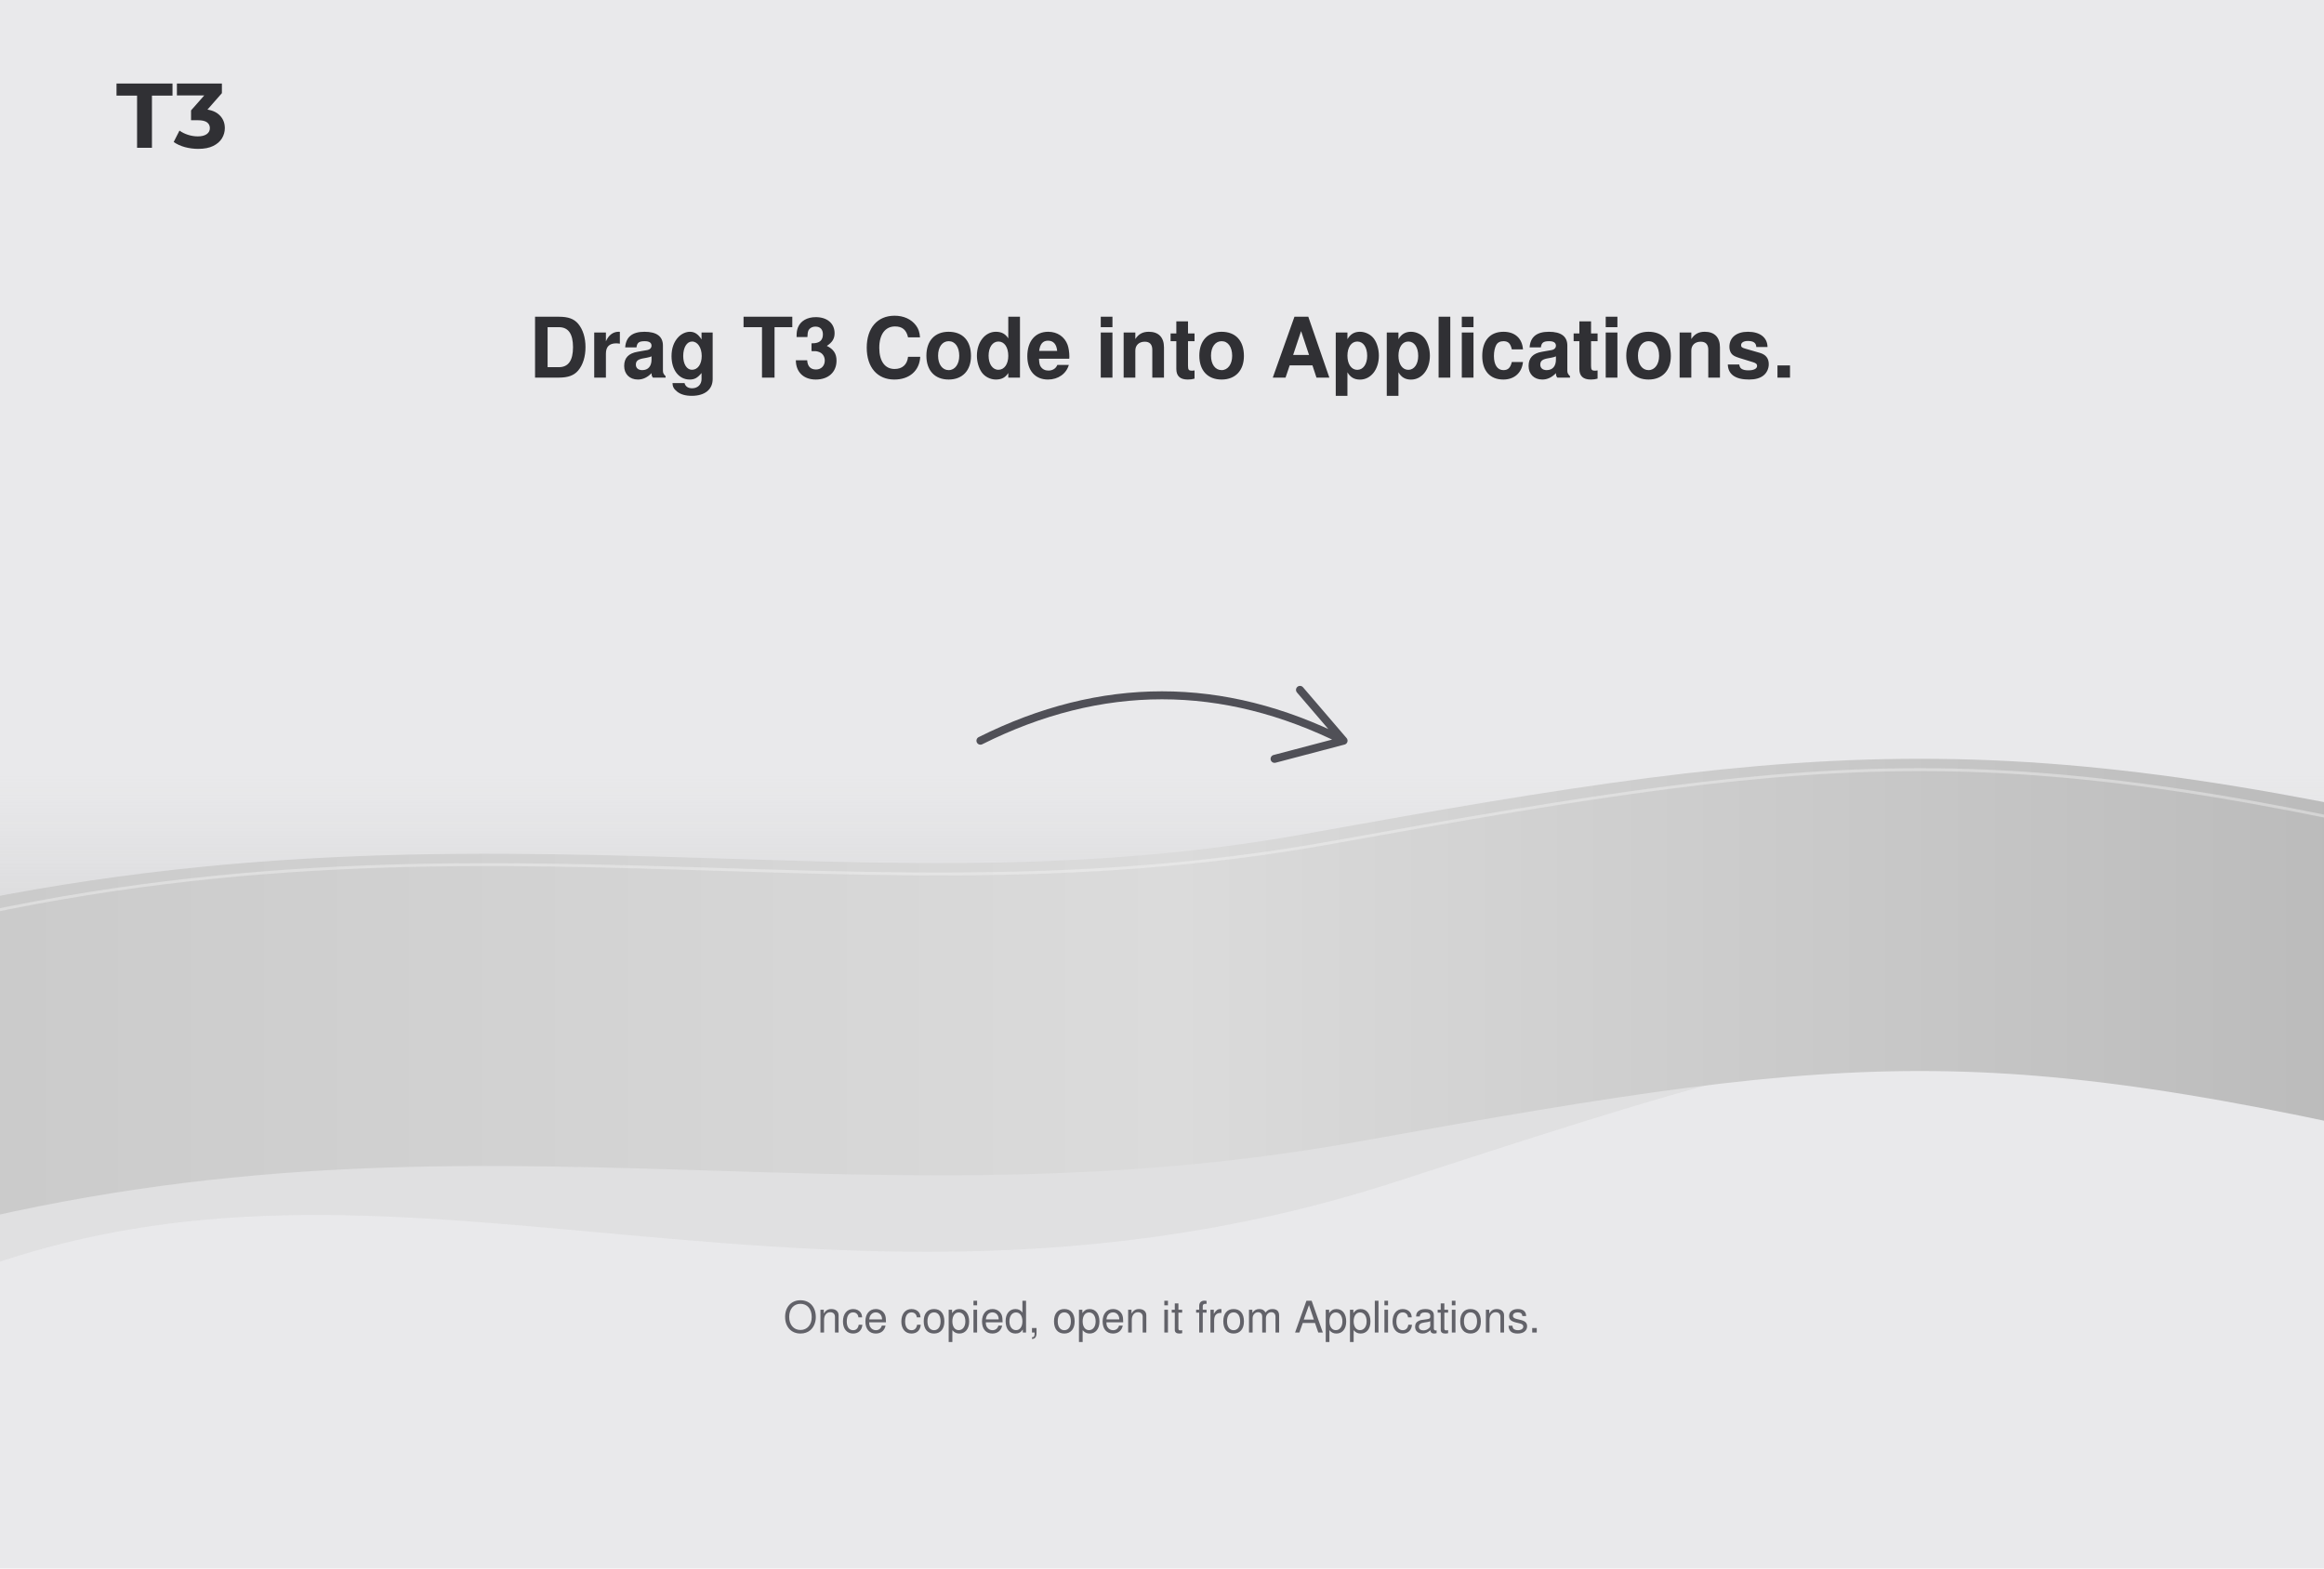
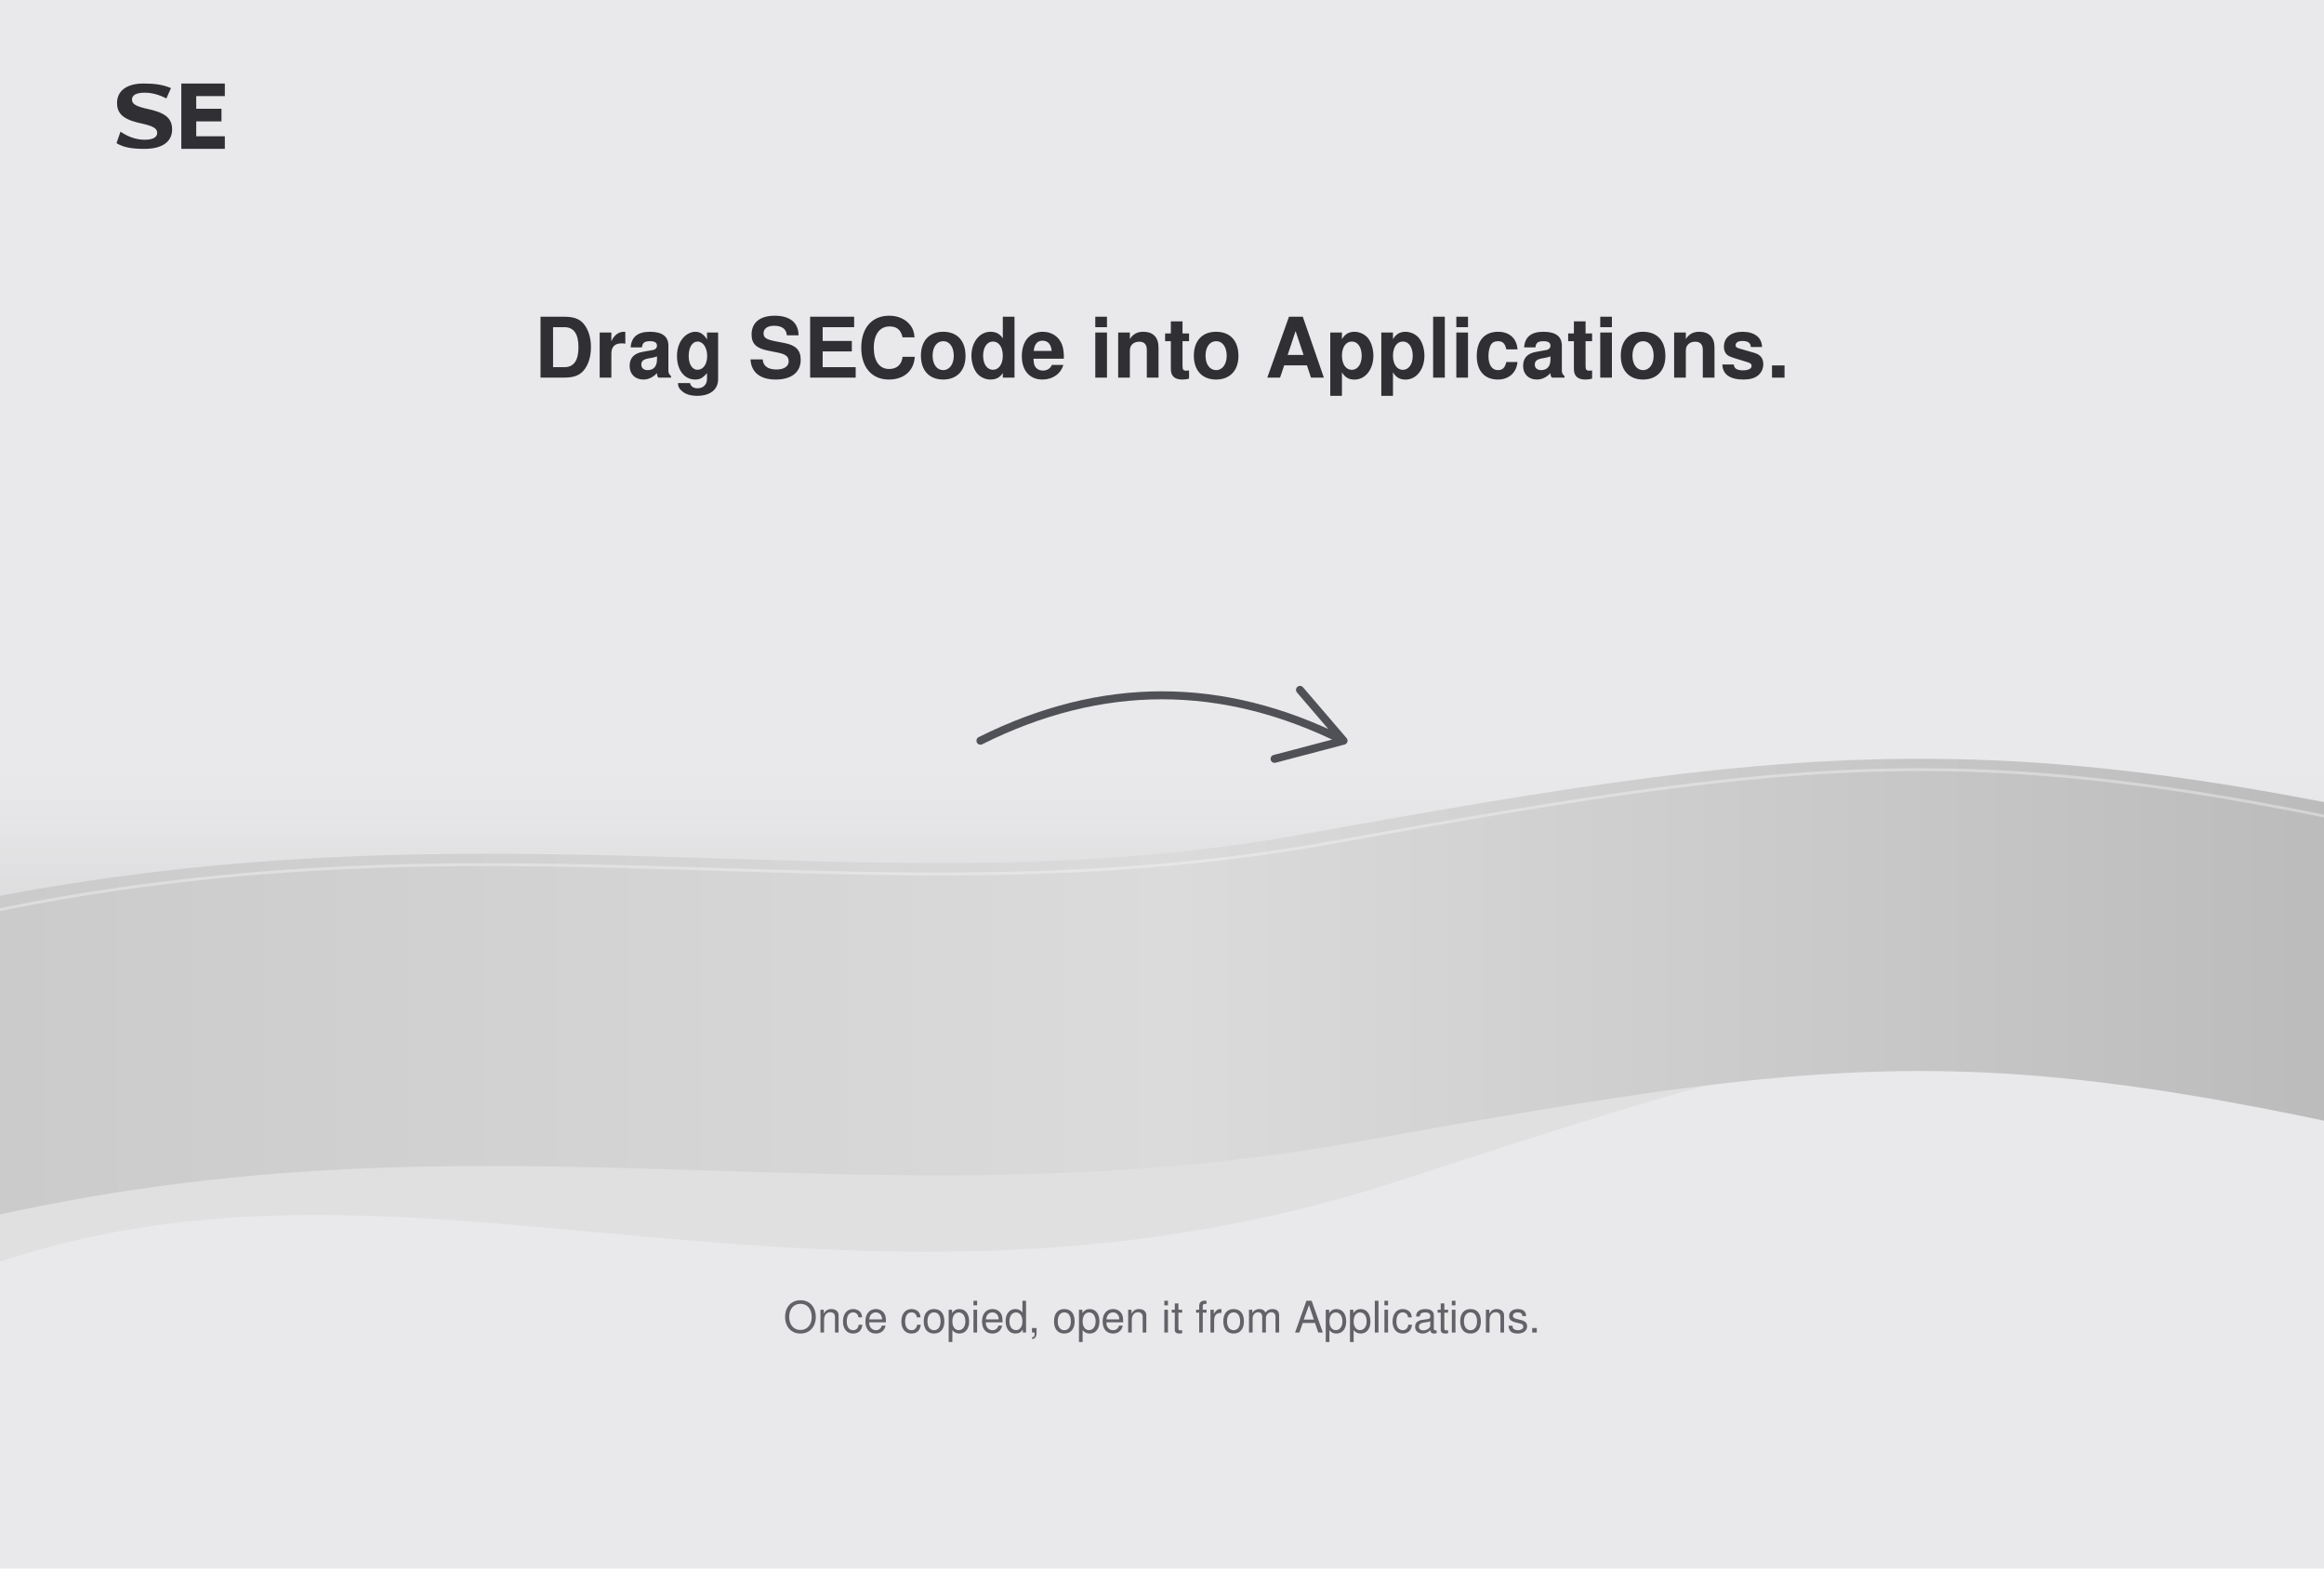
<svg xmlns="http://www.w3.org/2000/svg" width="1280" height="864" viewBox="0 0 640 432">
  <defs>
    <linearGradient id="veil" x1="0" y1="0" x2="0" y2="1">
      <stop stop-color="#B7B7B7" stop-opacity="0" />
      <stop offset=".55" stop-color="#A5A5A5" stop-opacity=".24" />
      <stop offset="1" stop-color="#D1D1D1" stop-opacity=".4" />
    </linearGradient>
    <linearGradient id="silk" x1="0" y1="0" x2="1" y2="0">
      <stop stop-color="#C8C8C8" />
      <stop offset=".5" stop-color="#DBDBDB" />
      <stop offset="1" stop-color="#B5B5B5" />
    </linearGradient>
  </defs>
  <rect width="640" height="432" fill="#E9E9EB" />
  <path d="M-60 293C95 220 214 304 362 256S559 191 707 257" stroke="url(#veil)" stroke-width="146" fill="none" opacity="1" stroke-linecap="round" stroke-linejoin="round" />
  <path d="M-60 306C113 252 223 298 367 272S553 242 707 280" stroke="url(#silk)" stroke-width="86" fill="none" opacity="1" stroke-linecap="round" stroke-linejoin="round" />
  <path d="M-60 266C113 212 223 258 367 232S553 202 707 240" stroke="#F5F5F5" stroke-width="0.8" fill="none" opacity="0.42" stroke-linecap="round" stroke-linejoin="round" />
  <svg x="32" y="23" width="30" height="18" viewBox="15.531 37 94.394 56.96" fill="#303034">
-     <path d="M33.451 93V47.56H15.531V37H64.331V47.56H46.411V93H33.451ZM86.725 93.96C82.832 93.96 78.965 93.453 75.125 92.44C71.285 91.373 68.032 89.88 65.365 87.96L70.405 78.04C72.539 79.587 75.019 80.813 77.845 81.72C80.672 82.627 83.525 83.08 86.405 83.08C89.659 83.08 92.219 82.44 94.085 81.16C95.952 79.88 96.885 78.12 96.885 75.88C96.885 73.747 96.059 72.067 94.405 70.84C92.752 69.613 90.085 69 86.405 69H80.485V60.44L96.085 42.76L97.525 47.4H68.165V37H107.365V45.4L91.845 63.08L85.285 59.32H89.045C95.925 59.32 101.125 60.867 104.645 63.96C108.165 67.053 109.925 71.027 109.925 75.88C109.925 79.027 109.099 81.987 107.445 84.76C105.792 87.48 103.259 89.693 99.845 91.4C96.432 93.107 92.059 93.96 86.725 93.96Z" />
+     <path d="M39 37C25 37 16 43 16 54C16 65 24 69 38 72C47 74 51 76 51 80C51 84 47 86 40 86C32 86 25 83 19 79L15.531 89C22 93 30 93.96 40 93.96C55 93.96 64 88 64 77C64 66 56 62 42 59C33 57 29 55 29 51C29 47 33 45 40 45C47 45 53 47 59 50L63 41C56 38 49 37 39 37ZM72 37H109.925V48H85V59H107V70H85V83H109.925V93.96H72V37Z" />
  </svg>
-   <text x="320" y="104" fill="#303034" font-family="Helvetica" font-size="23" font-weight="700" text-anchor="middle">Drag T3 Code into Applications.</text>
+   <text x="320" y="104" fill="#303034" font-family="Helvetica" font-size="23" font-weight="700" text-anchor="middle">Drag SECode into Applications.</text>
  <path d="M270 204Q320 179 370 204M358 190L370 204L351 209" stroke="#505057" stroke-width="2.2" fill="none" opacity="1" stroke-linecap="round" stroke-linejoin="round" />
  <text x="320" y="367" fill="#626269" font-family="Helvetica" font-size="12" font-weight="400" text-anchor="middle">Once copied, open it from Applications.</text>
</svg>
